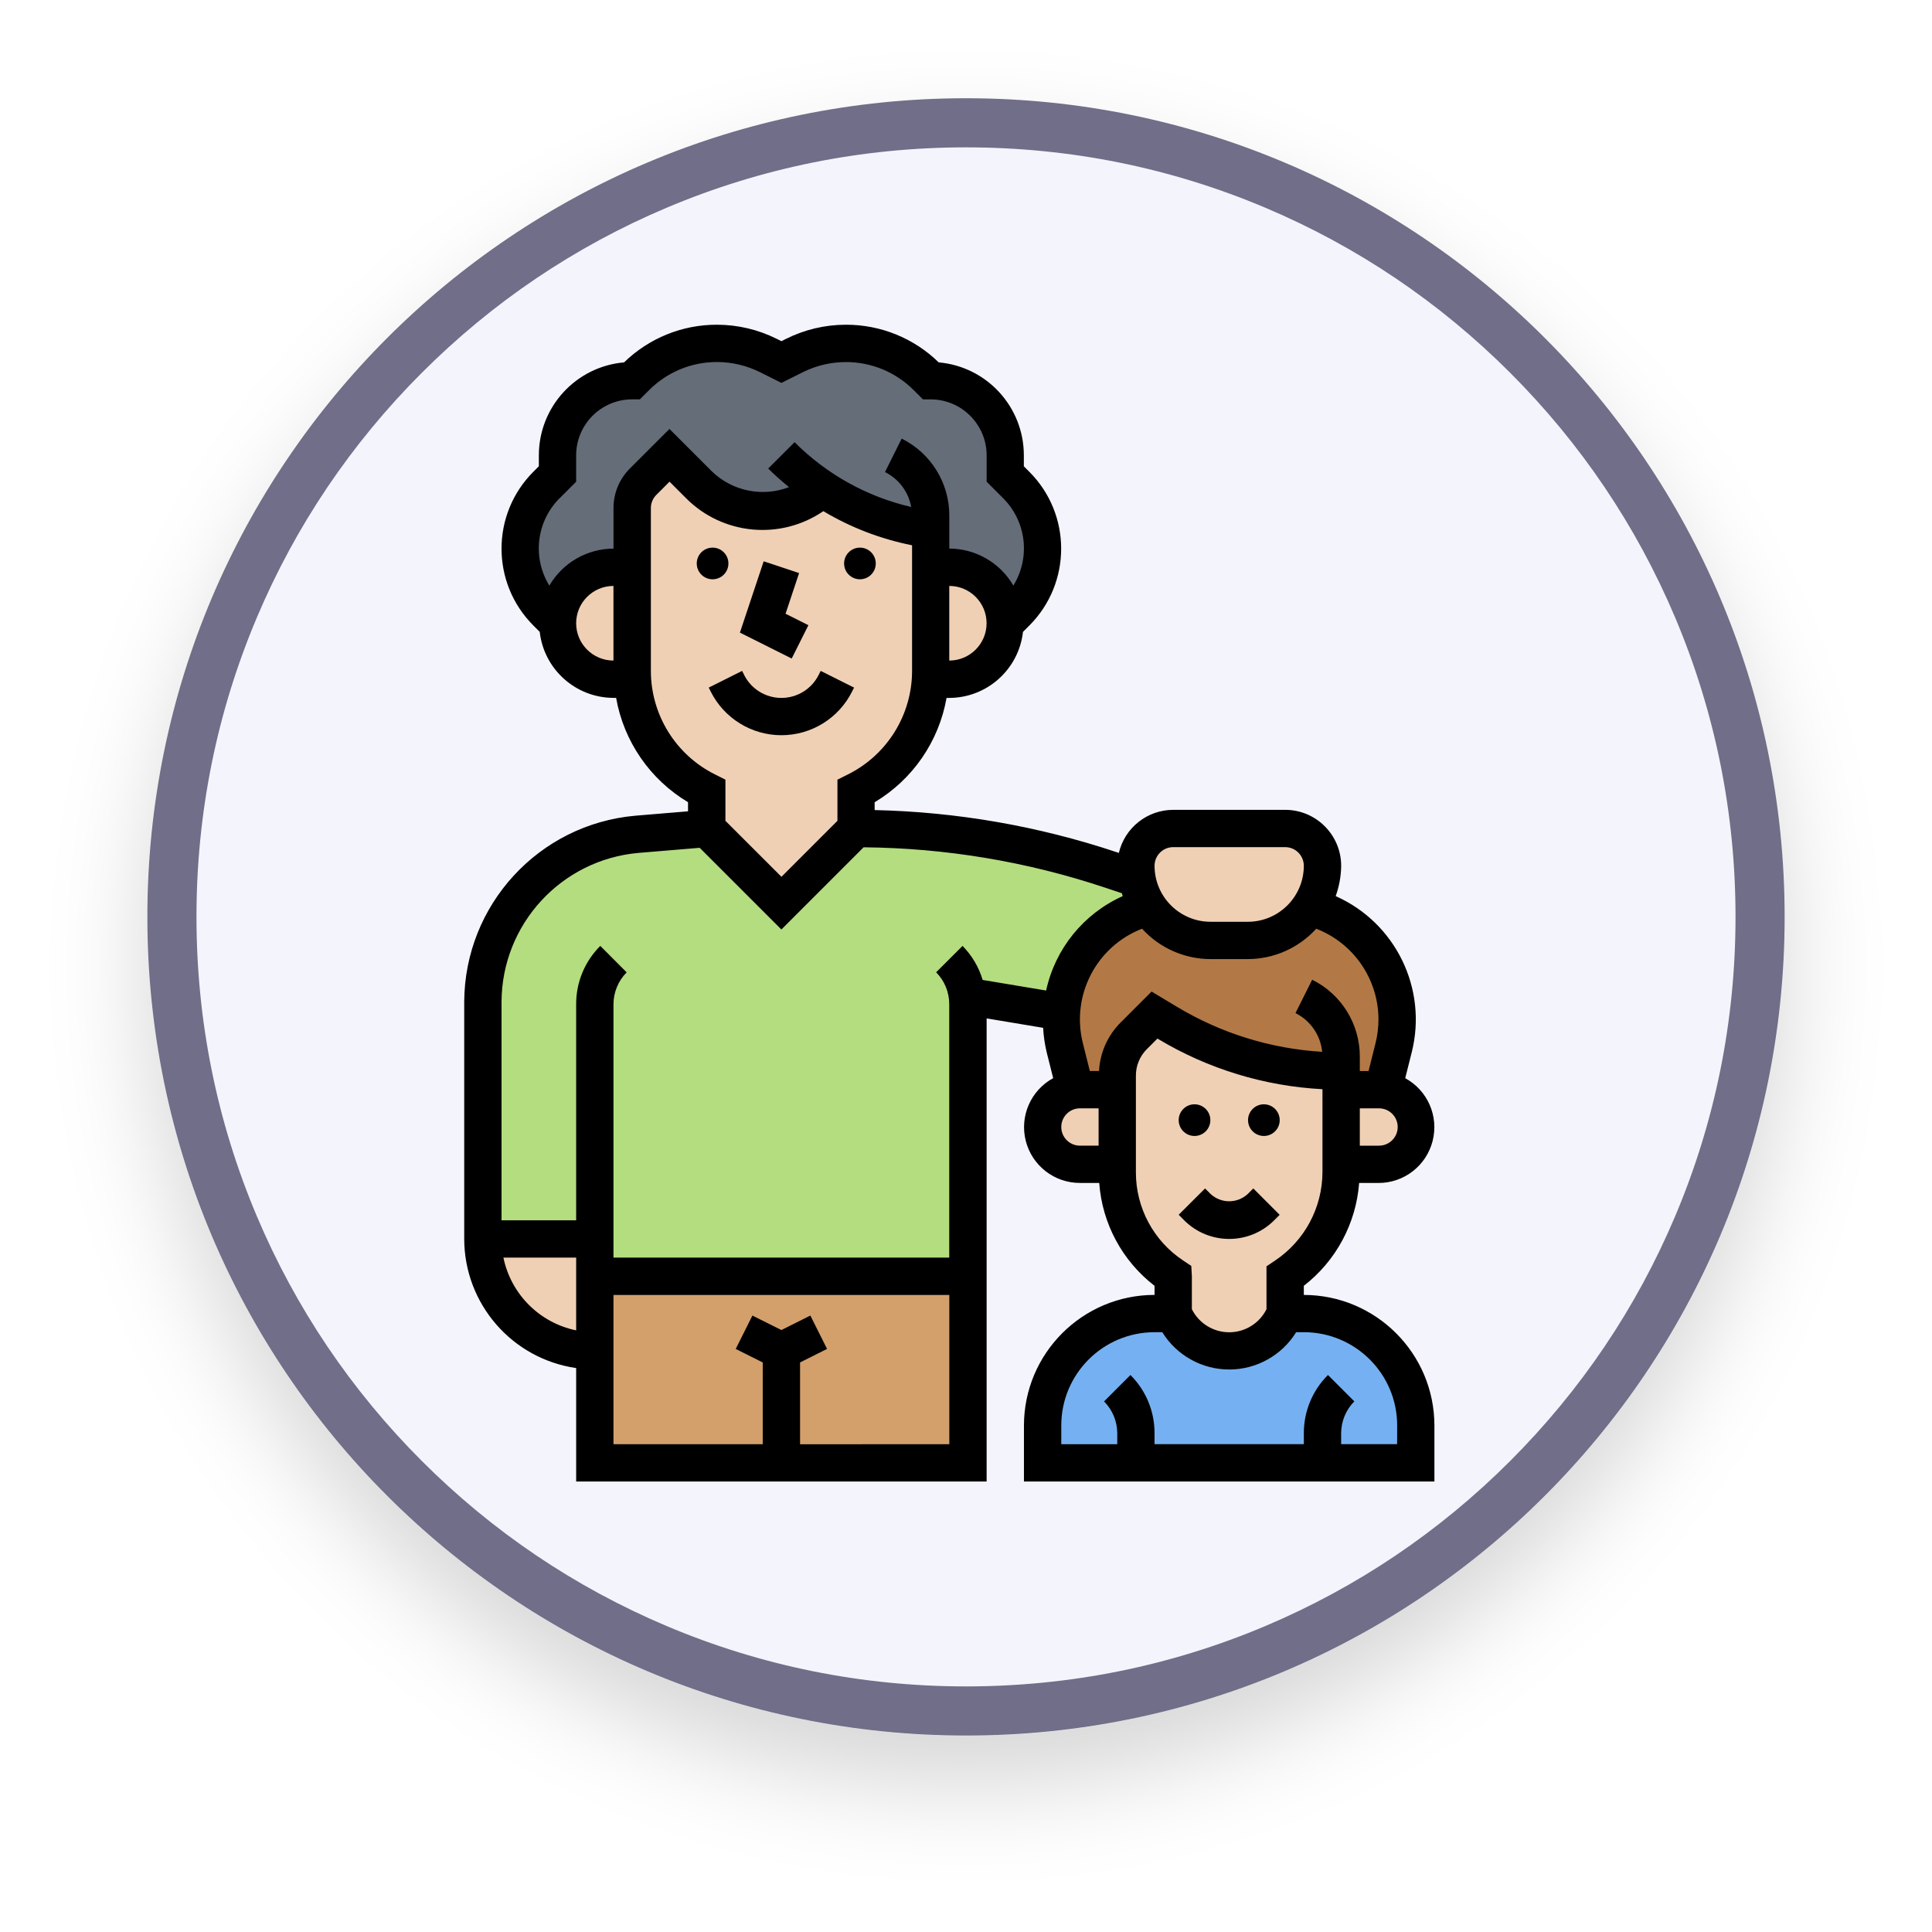
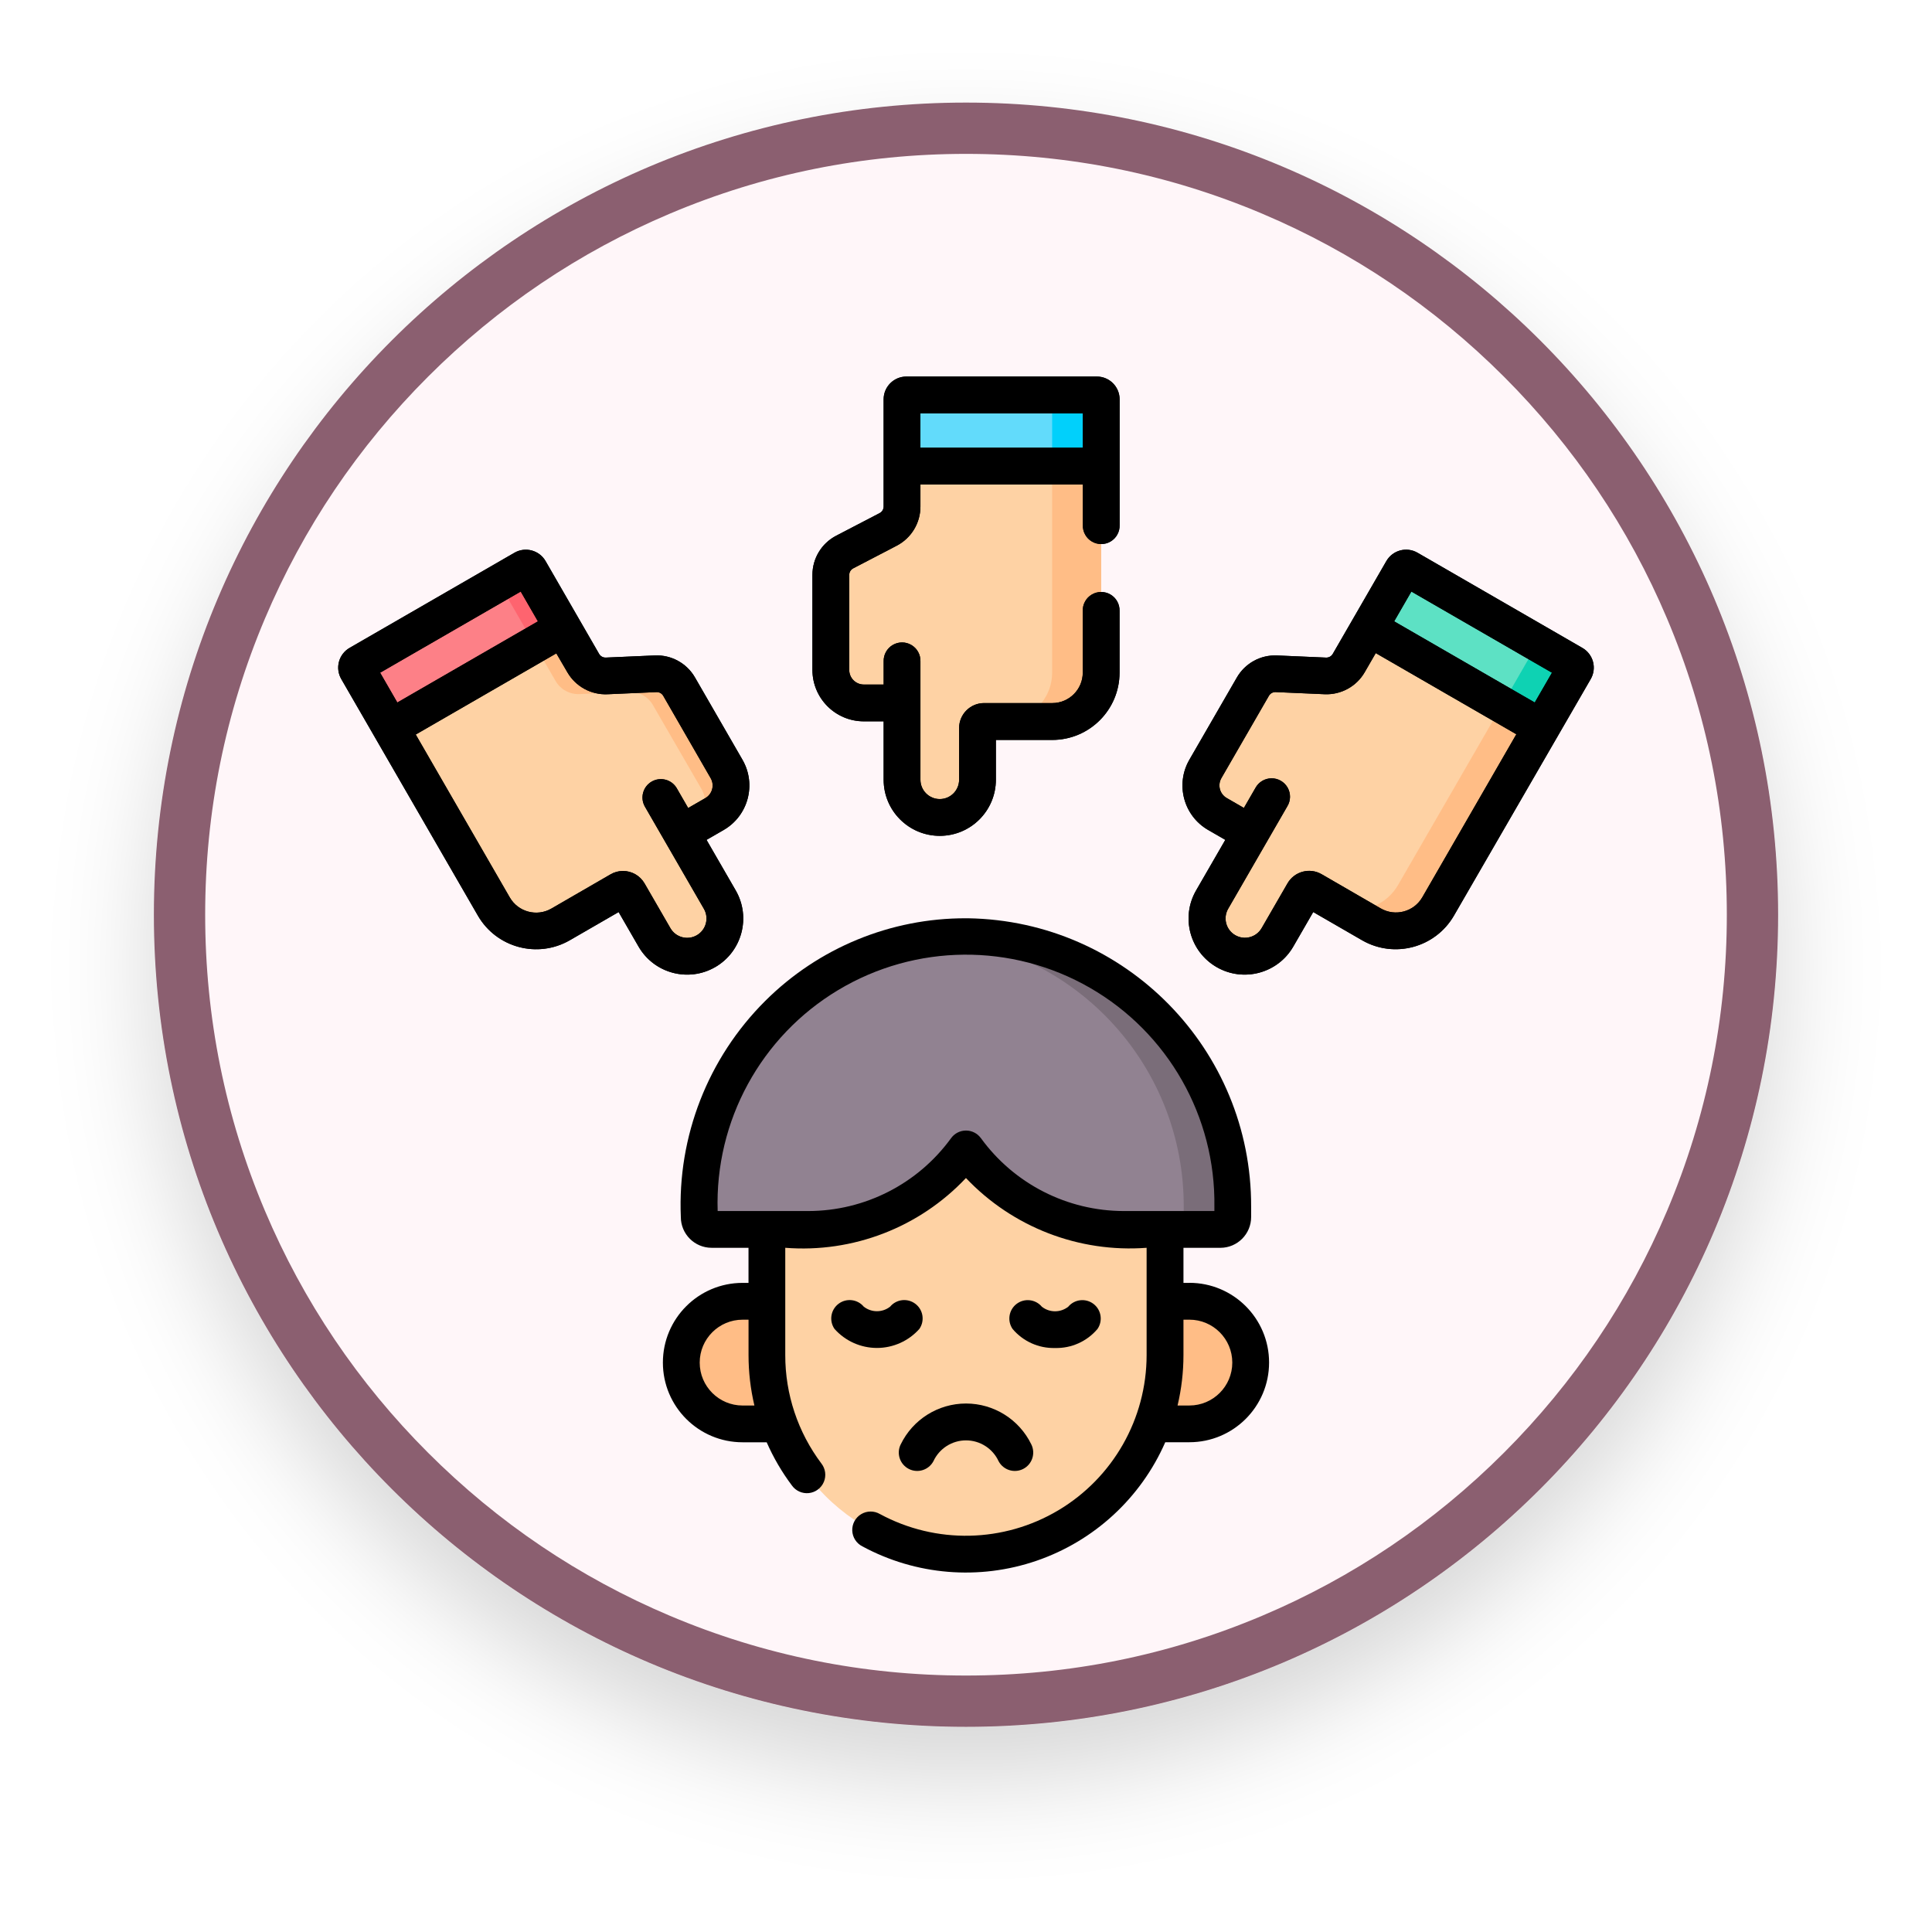
- <svg xmlns="http://www.w3.org/2000/svg" width="118" height="118" viewBox="0 0 118 118">
+ <svg xmlns="http://www.w3.org/2000/svg" width="113" height="113" viewBox="0 0 113 113">
  <defs>
-     <filter id="Path_982547" x="0" y="0" width="118" height="118" filterUnits="userSpaceOnUse">
+     <filter id="Path_982547" x="0" y="0" width="113" height="113" filterUnits="userSpaceOnUse">
      <feOffset dy="3" input="SourceAlpha" />
      <feGaussianBlur stdDeviation="3" result="blur" />
      <feFlood flood-opacity="0.161" />
      <feComposite operator="in" in2="blur" />
      <feComposite in="SourceGraphic" />
    </filter>
  </defs>
-   <g id="Group_1203523" data-name="Group 1203523" transform="translate(-1056.233 -3976.515)">
-     <g id="Group_1203007" data-name="Group 1203007">
-       <g id="Group_1202525" data-name="Group 1202525" transform="translate(1065.233 3982.515)">
-         <g id="Group_1178325" data-name="Group 1178325">
-           <g id="Group_1177679" data-name="Group 1177679">
-             <g id="Group_1172010" data-name="Group 1172010">
-               <g id="Group_1171046" data-name="Group 1171046">
-                 <g id="Group_1148525" data-name="Group 1148525">
-                   <g transform="matrix(1, 0, 0, 1, -9, -6)" filter="url(#Path_982547)">
-                     <g id="Path_982547-2" data-name="Path 982547" transform="translate(9 6)" fill="#f4f4fd">
-                       <path d="M 50 98.5 C 43.452 98.5 37.1 97.218 31.122 94.689 C 25.347 92.247 20.16 88.749 15.705 84.295 C 11.251 79.84 7.753 74.653 5.311 68.878 C 2.782 62.9 1.5 56.548 1.5 50 C 1.5 43.452 2.782 37.1 5.311 31.122 C 7.753 25.347 11.251 20.16 15.705 15.705 C 20.16 11.251 25.347 7.753 31.122 5.311 C 37.1 2.782 43.452 1.5 50 1.5 C 56.548 1.5 62.9 2.782 68.878 5.311 C 74.653 7.753 79.84 11.251 84.295 15.705 C 88.749 20.16 92.247 25.347 94.689 31.122 C 97.218 37.1 98.5 43.452 98.5 50 C 98.5 56.548 97.218 62.9 94.689 68.878 C 92.247 74.653 88.749 79.84 84.295 84.295 C 79.84 88.749 74.653 92.247 68.878 94.689 C 62.9 97.218 56.548 98.5 50 98.5 Z" stroke="none" />
-                       <path d="M 50 3 C 43.654 3 37.499 4.242 31.706 6.692 C 26.11 9.059 21.083 12.449 16.766 16.766 C 12.449 21.083 9.059 26.11 6.692 31.706 C 4.242 37.499 3 43.654 3 50 C 3 56.346 4.242 62.501 6.692 68.294 C 9.059 73.89 12.449 78.917 16.766 83.234 C 21.083 87.551 26.11 90.941 31.706 93.308 C 37.499 95.758 43.654 97 50 97 C 56.346 97 62.501 95.758 68.294 93.308 C 73.89 90.941 78.917 87.551 83.234 83.234 C 87.551 78.917 90.941 73.89 93.308 68.294 C 95.758 62.501 97 56.346 97 50 C 97 43.654 95.758 37.499 93.308 31.706 C 90.941 26.11 87.551 21.083 83.234 16.766 C 78.917 12.449 73.89 9.059 68.294 6.692 C 62.501 4.242 56.346 3 50 3 M 50 0 C 77.614 0 100 22.386 100 50 C 100 77.614 77.614 100 50 100 C 22.386 100 0 77.614 0 50 C 0 22.386 22.386 0 50 0 Z" stroke="none" fill="#6f6e88" />
+   <g id="Group_1203945" data-name="Group 1203945" transform="translate(-1249.51 -4045.893)">
+     <g id="Group_1203777" data-name="Group 1203777">
+       <g id="Group_1203575" data-name="Group 1203575" transform="translate(1258.51 4051.893)">
+         <g id="Group_1177337" data-name="Group 1177337" transform="translate(0 0)">
+           <g id="Group_1176922" data-name="Group 1176922">
+             <g id="Group_1172322" data-name="Group 1172322">
+               <g id="Group_1164700" data-name="Group 1164700">
+                 <g id="Group_1160931" data-name="Group 1160931">
+                   <g id="Group_1160749" data-name="Group 1160749">
+                     <g id="Group_1158891" data-name="Group 1158891">
+                       <g id="Group_1157406" data-name="Group 1157406">
+                         <g id="Group_1155793" data-name="Group 1155793">
+                           <g id="Group_1154704" data-name="Group 1154704">
+                             <g id="Group_1150790" data-name="Group 1150790">
+                               <g id="Group_1154214" data-name="Group 1154214">
+                                 <g id="Group_1152583" data-name="Group 1152583">
+                                   <g id="Group_1146973" data-name="Group 1146973">
+                                     <g id="Group_1146954" data-name="Group 1146954">
+                                       <g transform="matrix(1, 0, 0, 1, -9, -6)" filter="url(#Path_982547)">
+                                         <g id="Path_982547-2" data-name="Path 982547" transform="translate(9 6)" fill="#fff6f9">
+                                           <path d="M 47.5 93.5 C 41.289 93.5 35.265 92.284 29.595 89.886 C 24.118 87.569 19.198 84.252 14.973 80.027 C 10.748 75.802 7.431 70.882 5.114 65.405 C 2.716 59.735 1.5 53.711 1.5 47.5 C 1.5 41.289 2.716 35.265 5.114 29.595 C 7.431 24.118 10.748 19.198 14.973 14.973 C 19.198 10.748 24.118 7.431 29.595 5.114 C 35.265 2.716 41.289 1.5 47.5 1.5 C 53.711 1.5 59.735 2.716 65.405 5.114 C 70.882 7.431 75.802 10.748 80.027 14.973 C 84.252 19.198 87.569 24.118 89.886 29.595 C 92.284 35.265 93.5 41.289 93.5 47.5 C 93.5 53.711 92.284 59.735 89.886 65.405 C 87.569 70.882 84.252 75.802 80.027 80.027 C 75.802 84.252 70.882 87.569 65.405 89.886 C 59.735 92.284 53.711 93.5 47.5 93.5 Z" stroke="none" />
+                                           <path d="M 47.5 3 C 41.491 3 35.664 4.176 30.18 6.496 C 24.881 8.737 20.122 11.946 16.034 16.034 C 11.946 20.121 8.737 24.881 6.496 30.179 C 4.176 35.664 3 41.491 3 47.5 C 3 53.509 4.176 59.336 6.496 64.82 C 8.737 70.119 11.946 74.878 16.034 78.966 C 20.122 83.054 24.881 86.263 30.18 88.504 C 35.664 90.824 41.491 92 47.5 92 C 53.509 92 59.336 90.824 64.821 88.504 C 70.119 86.263 74.878 83.054 78.966 78.966 C 83.054 74.878 86.263 70.119 88.504 64.82 C 90.824 59.336 92 53.509 92 47.5 C 92 41.491 90.824 35.664 88.504 30.179 C 86.263 24.881 83.054 20.121 78.966 16.034 C 74.878 11.946 70.119 8.737 64.821 6.496 C 59.336 4.176 53.509 3 47.5 3 M 47.5 0 C 73.734 0 95 21.266 95 47.5 C 95 73.733 73.734 95 47.5 95 C 21.266 95 7.62939453125e-06 73.733 7.62939453125e-06 47.5 C 7.62939453125e-06 21.266 21.266 0 47.5 0 Z" stroke="none" fill="#8b5e6f" />
+                                         </g>
+                                       </g>
+                                     </g>
+                                   </g>
+                                 </g>
+                               </g>
+                             </g>
+                           </g>
+                         </g>
+                       </g>
                    </g>
                  </g>
                </g>
              </g>
            </g>
          </g>
        </g>
      </g>
-       <g id="parental_5443218" transform="translate(1084.586 3996.348)">
-         <g id="Group_1203005" data-name="Group 1203005" transform="translate(1.14 1.14)">
-           <g id="Group_1202992" data-name="Group 1202992" transform="translate(6.837 56.978)">
-             <path id="Path_1043269" data-name="Path 1043269" d="M7,51H29.791V62.4H7V51Z" transform="translate(-7 -51)" fill="#d3a06c" />
+       <g id="abuso" transform="translate(1269.292 4055.771)">
+         <g id="Group_1203773" data-name="Group 1203773" transform="translate(1.076 13.222)">
+           <path id="Path_1044696" data-name="Path 1044696" d="M169.624,389.242H143.494a3.586,3.586,0,1,0,0,7.171h26.131a3.586,3.586,0,1,0,0-7.171Z" transform="translate(-120.917 -336.231)" fill="#ffbd86" />
+           <path id="Path_1044697" data-name="Path 1044697" d="M174.821,313.958V327.9a11.643,11.643,0,1,0,23.287,0V313.958H174.821Z" transform="translate(-150.822 -271.745)" fill="#fed2a4" />
+           <path id="Path_1044698" data-name="Path 1044698" d="M162.94,240.555a15.6,15.6,0,0,0-15.721,15.6v.8a.725.725,0,0,0,.725.725H153.6a11.387,11.387,0,0,0,9.225-4.708,11.39,11.39,0,0,0,9.225,4.708H177.7a.725.725,0,0,0,.725-.725v-.6A15.729,15.729,0,0,0,162.94,240.555Z" transform="translate(-127.179 -208.87)" fill="#918291" />
+           <path id="Path_1044699" data-name="Path 1044699" d="M247.509,240.555q-.79-.006-1.56.066a15.755,15.755,0,0,1,14.175,15.732v.6a.725.725,0,0,1-.725.725h2.869a.725.725,0,0,0,.725-.725v-.6A15.729,15.729,0,0,0,247.509,240.555Z" transform="translate(-211.748 -208.87)" fill="#7a6d79" />
+           <path id="Path_1044700" data-name="Path 1044700" d="M205.05,48.676v2.363a1.51,1.51,0,0,1-.813,1.339L201.7,53.7a1.51,1.51,0,0,0-.813,1.339V60.6a1.927,1.927,0,0,0,1.927,1.927h2.236v4.491a2.207,2.207,0,0,0,4.413,0V63.994a.384.384,0,0,1,.384-.384h3.991a2.858,2.858,0,0,0,2.858-2.858V48.676Z" transform="translate(-173.149 -44.512)" fill="#fed2a4" />
+           <path id="Path_1044701" data-name="Path 1044701" d="M274.047,48.676V60.752a2.858,2.858,0,0,1-2.858,2.858h2.869a2.858,2.858,0,0,0,2.858-2.858V48.676Z" transform="translate(-233.368 -44.512)" fill="#ffbd86" />
+           <path id="Path_1044702" data-name="Path 1044702" d="M241.561,23.811H229.915V19.9a.256.256,0,0,1,.256-.256h11.134a.256.256,0,0,1,.256.256v3.908Z" transform="translate(-198.014 -19.647)" fill="#62dbfb" />
+           <path id="Path_1044703" data-name="Path 1044703" d="M292.2,19.648h-2.869a.256.256,0,0,1,.256.256v3.908h2.869V19.9A.256.256,0,0,0,292.2,19.648Z" transform="translate(-248.906 -19.648)" fill="#01d0fb" />
+           <path id="Path_1044704" data-name="Path 1044704" d="M430.406,99.565,420.32,93.742l1.954-3.384a.256.256,0,0,1,.35-.094l9.642,5.567a.256.256,0,0,1,.094.35Z" transform="translate(-361.109 -80.107)" fill="#5de1c4" />
+           <path id="Path_1044705" data-name="Path 1044705" d="M9.488,99.565l10.086-5.823-1.954-3.384a.256.256,0,0,0-.35-.094L7.628,95.831a.256.256,0,0,0-.094.35Z" transform="translate(-7.5 -80.106)" fill="#fd8087" />
+           <path id="Path_1044706" data-name="Path 1044706" d="M361.637,114.716l-1.181,2.046a1.51,1.51,0,0,1-1.374.754l-2.858-.125a1.51,1.51,0,0,0-1.374.754l-2.781,4.816a1.927,1.927,0,0,0,.705,2.632l1.937,1.118-2.245,3.889a2.207,2.207,0,1,0,3.822,2.207l1.512-2.618a.384.384,0,0,1,.525-.141l3.457,2a2.858,2.858,0,0,0,3.9-1.046l6.038-10.459Z" transform="translate(-302.427 -101.08)" fill="#fed2a4" />
+           <path id="Path_1044707" data-name="Path 1044707" d="M478.751,122.047l-2.1-1.212a.259.259,0,0,1-.033.1l-2.03,3.517,2.3,1.329,1.954-3.384a.256.256,0,0,0-.094-.35Z" transform="translate(-407.595 -106.322)" fill="#0ed2b3" />
+           <path id="Path_1044708" data-name="Path 1044708" d="M419.472,146.048l-6.083,10.535a2.9,2.9,0,0,1-3.147,1.381l1.589.918a2.858,2.858,0,0,0,3.9-1.046l6.038-10.459Z" transform="translate(-352.478 -127.918)" fill="#ffbd86" />
+           <path id="Path_1044709" data-name="Path 1044709" d="M31.448,114.716l1.181,2.046a1.51,1.51,0,0,0,1.374.754l2.858-.125a1.51,1.51,0,0,1,1.374.754l2.781,4.816a1.927,1.927,0,0,1-.705,2.632l-1.937,1.118,2.245,3.889a2.207,2.207,0,0,1-3.822,2.207l-1.512-2.618a.384.384,0,0,0-.525-.141l-3.457,2A2.858,2.858,0,0,1,27.4,131l-6.038-10.459Z" transform="translate(-19.374 -101.08)" fill="#fed2a4" />
+           <path id="Path_1044710" data-name="Path 1044710" d="M64.324,91.324,66.276,94.7l1.668-.963L65.99,90.357a.256.256,0,0,0-.35-.094l-1.671.965A.26.26,0,0,1,64.324,91.324Z" transform="translate(-55.87 -80.106)" fill="#fe646f" />
+           <path id="Path_1044711" data-name="Path 1044711" d="M80.083,115.734l1.2,2.077a1.533,1.533,0,0,0,1.395.765l2.9-.127a1.533,1.533,0,0,1,1.395.765L89.8,124.1a1.954,1.954,0,0,1,.007,1.94l.779-.45a1.927,1.927,0,0,0,.705-2.633l-2.781-4.816a1.51,1.51,0,0,0-1.374-.754l-2.858.125a1.51,1.51,0,0,1-1.374-.754l-1.181-2.046-1.668.963Z" transform="translate(-69.645 -101.08)" fill="#ffbd86" />
+         </g>
+         <g id="Group_1203776" data-name="Group 1203776" transform="translate(0 12.146)">
+           <path id="Path_1044712" data-name="Path 1044712" d="M196.388,32.312h1.161v3.415a3.282,3.282,0,0,0,6.565,0V33.4h3.3a3.938,3.938,0,0,0,3.933-3.933V25.855a1.076,1.076,0,1,0-2.151,0v3.607a1.784,1.784,0,0,1-1.782,1.782h-3.991a1.461,1.461,0,0,0-1.46,1.46v3.023a1.131,1.131,0,1,1-2.262,0V28.806a1.076,1.076,0,1,0-2.151,0V30.16h-1.161a.853.853,0,0,1-.852-.851V23.748a.433.433,0,0,1,.234-.385l2.538-1.321a2.578,2.578,0,0,0,1.392-2.294V18.461H209.2v2.374a1.076,1.076,0,1,0,2.151,0V13.478a1.333,1.333,0,0,0-1.332-1.332H198.88a1.333,1.333,0,0,0-1.332,1.332v6.27a.433.433,0,0,1-.234.385l-2.538,1.321a2.578,2.578,0,0,0-1.392,2.294v5.561A3.007,3.007,0,0,0,196.388,32.312ZM209.2,14.3V16.31H199.7V14.3Z" transform="translate(-165.648 -12.146)" />
+           <path id="Path_1044713" data-name="Path 1044713" d="M367.7,88.478l-9.643-5.567a1.334,1.334,0,0,0-1.819.488l-3.135,5.43a.434.434,0,0,1-.4.217l-2.858-.125a2.581,2.581,0,0,0-2.352,1.29l-2.781,4.816a3.006,3.006,0,0,0,1.1,4.1l1.005.58-1.708,2.958a3.282,3.282,0,0,0,5.685,3.282l1.166-2.019,2.857,1.65a3.938,3.938,0,0,0,5.373-1.44L368.191,90.3A1.333,1.333,0,0,0,367.7,88.478ZM357.7,85.183l8.223,4.747-1.006,1.743-8.223-4.747Zm.641,17.88a1.782,1.782,0,0,1-2.434.652l-3.457-2a1.461,1.461,0,0,0-1.994.534l-1.512,2.618a1.131,1.131,0,1,1-1.959-1.131l3.46-5.994a1.076,1.076,0,1,0-1.863-1.076l-.677,1.173-1.005-.58a.852.852,0,0,1-.312-1.163l2.78-4.816a.433.433,0,0,1,.376-.217h.019l2.858.125a2.58,2.58,0,0,0,2.352-1.29l.644-1.115,8.223,4.747Z" transform="translate(-294.933 -72.608)" />
+           <path id="Path_1044714" data-name="Path 1044714" d="M22.05,107.149a3.286,3.286,0,0,0,1.2-4.484l-1.708-2.958,1.005-.58a3.006,3.006,0,0,0,1.1-4.1L20.868,90.21a2.577,2.577,0,0,0-2.352-1.29l-2.858.125a.433.433,0,0,1-.4-.217L12.127,83.4a1.333,1.333,0,0,0-1.819-.487L.666,88.477A1.333,1.333,0,0,0,.178,90.3L8.17,104.139a3.938,3.938,0,0,0,5.373,1.44l2.857-1.65,1.166,2.019a3.281,3.281,0,0,0,4.484,1.2ZM10.674,85.183l1.006,1.743L3.457,91.673,2.451,89.93Zm5.978,16.342a1.45,1.45,0,0,0-.727.2l-3.457,2a1.782,1.782,0,0,1-2.434-.652l-5.5-9.527,8.223-4.747L13.4,89.9a2.58,2.58,0,0,0,2.352,1.29l2.858-.125a.432.432,0,0,1,.4.217L21.785,96.1a.852.852,0,0,1-.312,1.163l-1.005.58-.677-1.173a1.076,1.076,0,0,0-1.863,1.076l3.46,5.994a1.131,1.131,0,1,1-1.959,1.131l-1.512-2.618A1.461,1.461,0,0,0,16.652,101.525Z" transform="translate(0 -72.608)" />
+           <g id="Group_1203775" data-name="Group 1203775" transform="translate(0 0)">
+             <path id="Path_1044715" data-name="Path 1044715" d="M196.388,32.312h1.161v3.415a3.282,3.282,0,0,0,6.565,0V33.4h3.3a3.938,3.938,0,0,0,3.933-3.933V25.855a1.076,1.076,0,1,0-2.151,0v3.607a1.784,1.784,0,0,1-1.782,1.782h-3.991a1.461,1.461,0,0,0-1.46,1.46v3.023a1.131,1.131,0,1,1-2.262,0V28.806a1.076,1.076,0,1,0-2.151,0V30.16h-1.161a.853.853,0,0,1-.852-.851V23.748a.433.433,0,0,1,.234-.385l2.538-1.321a2.578,2.578,0,0,0,1.392-2.294V18.461H209.2v2.374a1.076,1.076,0,1,0,2.151,0V13.478a1.333,1.333,0,0,0-1.332-1.332H198.88a1.333,1.333,0,0,0-1.332,1.332v6.27a.433.433,0,0,1-.234.385l-2.538,1.321a2.578,2.578,0,0,0-1.392,2.294v5.561A3.007,3.007,0,0,0,196.388,32.312ZM209.2,14.3V16.31H199.7V14.3Z" transform="translate(-165.648 -12.146)" />
+             <path id="Path_1044716" data-name="Path 1044716" d="M367.7,88.478l-9.643-5.567a1.334,1.334,0,0,0-1.819.488l-3.135,5.43a.434.434,0,0,1-.4.217l-2.858-.125a2.581,2.581,0,0,0-2.352,1.29l-2.781,4.816a3.006,3.006,0,0,0,1.1,4.1l1.005.58-1.708,2.958a3.282,3.282,0,0,0,5.685,3.282l1.166-2.019,2.857,1.65a3.938,3.938,0,0,0,5.373-1.44L368.191,90.3A1.333,1.333,0,0,0,367.7,88.478ZM357.7,85.183l8.223,4.747-1.006,1.743-8.223-4.747Zm.641,17.88a1.782,1.782,0,0,1-2.434.652l-3.457-2a1.461,1.461,0,0,0-1.994.534l-1.512,2.618a1.131,1.131,0,1,1-1.959-1.131l3.46-5.994a1.076,1.076,0,1,0-1.863-1.076l-.677,1.173-1.005-.58a.852.852,0,0,1-.312-1.163l2.78-4.816a.433.433,0,0,1,.376-.217h.019l2.858.125a2.58,2.58,0,0,0,2.352-1.29l.644-1.115,8.223,4.747Z" transform="translate(-294.933 -72.608)" />
+             <path id="Path_1044717" data-name="Path 1044717" d="M22.05,107.149a3.286,3.286,0,0,0,1.2-4.484l-1.708-2.958,1.005-.58a3.006,3.006,0,0,0,1.1-4.1L20.868,90.21a2.577,2.577,0,0,0-2.352-1.29l-2.858.125a.433.433,0,0,1-.4-.217L12.127,83.4a1.333,1.333,0,0,0-1.819-.487L.666,88.477A1.333,1.333,0,0,0,.178,90.3L8.17,104.139a3.938,3.938,0,0,0,5.373,1.44l2.857-1.65,1.166,2.019a3.281,3.281,0,0,0,4.484,1.2ZM10.674,85.183l1.006,1.743L3.457,91.673,2.451,89.93Zm5.978,16.342a1.45,1.45,0,0,0-.727.2l-3.457,2a1.782,1.782,0,0,1-2.434-.652l-5.5-9.527,8.223-4.747L13.4,89.9a2.58,2.58,0,0,0,2.352,1.29l2.858-.125a.432.432,0,0,1,.4.217L21.785,96.1a.852.852,0,0,1-.312,1.163l-1.005.58-.677-1.173a1.076,1.076,0,0,0-1.863,1.076l3.46,5.994a1.131,1.131,0,1,1-1.959,1.131l-1.512-2.618A1.461,1.461,0,0,0,16.652,101.525Z" transform="translate(0 -72.608)" />
+             <g id="Group_1203774" data-name="Group 1203774" transform="translate(18.991 31.685)">
+               <path id="Path_1044718" data-name="Path 1044718" d="M163.2,254.381h-.346v-2.052h2.158a1.8,1.8,0,0,0,1.8-1.8v-.6a16.821,16.821,0,0,0-16.552-16.874h-.127a16.564,16.564,0,0,0-11.748,4.841,16.819,16.819,0,0,0-4.929,12.632,1.8,1.8,0,0,0,1.8,1.8h2.158v2.052h-.346a4.661,4.661,0,1,0,0,9.323h1.409a12.733,12.733,0,0,0,1.476,2.527,1.076,1.076,0,1,0,1.721-1.291,10.514,10.514,0,0,1-2.11-6.338v-6.273a13.112,13.112,0,0,0,10.568-4.081,13.2,13.2,0,0,0,10.567,4.081V258.6A10.574,10.574,0,0,1,145.1,267.9a1.076,1.076,0,1,0-1.025,1.891A12.732,12.732,0,0,0,161.79,263.7h1.41a4.661,4.661,0,0,0,0-9.323Zm-26.13,7.172a2.51,2.51,0,0,1,0-5.02h.346v2.07a12.8,12.8,0,0,0,.343,2.95Zm13.936-15.638a1.076,1.076,0,0,0-1.743,0,10.336,10.336,0,0,1-8.353,4.263h-5.3a14.531,14.531,0,1,1,29.053-.249v.249h-5.3A10.341,10.341,0,0,1,151.006,245.914ZM163.2,261.552h-.691a12.81,12.81,0,0,0,.345-2.95v-2.07h.346a2.51,2.51,0,0,1,0,5.02Z" transform="translate(-132.408 -233.055)" />
+               <path id="Path_1044719" data-name="Path 1044719" d="M228.648,433.321a1.076,1.076,0,0,0,1.916.979,2.1,2.1,0,0,1,3.813,0,1.076,1.076,0,0,0,1.916-.979,4.246,4.246,0,0,0-7.644,0Z" transform="translate(-214.743 -402.544)" />
+               <path id="Path_1044720" data-name="Path 1044720" d="M206.026,390.2a1.076,1.076,0,0,0-1.712-1.3,1.25,1.25,0,0,1-1.542,0,1.076,1.076,0,0,0-1.712,1.3,3.323,3.323,0,0,0,4.966,0Z" transform="translate(-191.025 -366.184)" />
+               <path id="Path_1044721" data-name="Path 1044721" d="M276.173,391.317a3.14,3.14,0,0,0,2.483-1.114,1.076,1.076,0,0,0-1.712-1.3,1.249,1.249,0,0,1-1.542,0,1.076,1.076,0,0,0-1.712,1.3A3.14,3.14,0,0,0,276.173,391.317Z" transform="translate(-253.238 -366.183)" />
+             </g>
          </g>
-           <g id="Group_1202993" data-name="Group 1202993" transform="translate(0 29.628)">
-             <path id="Path_1043270" data-name="Path 1043270" d="M30.594,37.256a3.222,3.222,0,0,1,.034.467V54.349H7.837V52.07H1v-14.5a10.26,10.26,0,0,1,9.4-10.222L14.675,27l4.558,4.558L23.791,27a49.334,49.334,0,0,1,15.543,2.518l1.618.547a4.742,4.742,0,0,0,.684,1.721,7.167,7.167,0,0,0-3.806,2.5,7.082,7.082,0,0,0-1.493,3.931l-5.709-.957Z" transform="translate(-1 -27)" fill="#b4dd7f" />
-           </g>
-           <g id="Group_1202994" data-name="Group 1202994" transform="translate(2.279)">
-             <path id="Path_1043271" data-name="Path 1043271" d="M28.07,12.4l-.957-.194a15.793,15.793,0,0,1-5.652-2.325,5.507,5.507,0,0,1-7.532-.228L12.116,7.837,10.51,9.444a2.286,2.286,0,0,0-.672,1.618v3.612H8.7a3.414,3.414,0,0,0-3.419,3.419l-.672-.672a5.5,5.5,0,0,1,0-7.772l.672-.672V7.837A4.552,4.552,0,0,1,9.837,3.279l.228-.228a7.01,7.01,0,0,1,8.091-1.31l.8.4.8-.4a7.01,7.01,0,0,1,8.091,1.31l.228.228a4.557,4.557,0,0,1,4.558,4.558v1.14l.672.672a5.5,5.5,0,0,1,0,7.772l-.672.672a3.414,3.414,0,0,0-3.419-3.419H28.07Z" transform="translate(-3 -1)" fill="#656d78" />
-           </g>
-           <g id="Group_1202995" data-name="Group 1202995" transform="translate(35.326 34.414)">
-             <path id="Path_1043272" data-name="Path 1043272" d="M49.093,41.228a20.217,20.217,0,0,1-5.493-.752A20.681,20.681,0,0,1,38.507,38.3l-.809-.49-1.276,1.276a3.435,3.435,0,0,0-1,2.416v.866H33.14a2.22,2.22,0,0,0-.285.023l-.638-2.6A6.72,6.72,0,0,1,32,38.071c0-.148,0-.3.011-.444A7.082,7.082,0,0,1,33.5,33.7a7.167,7.167,0,0,1,3.806-2.5,4.538,4.538,0,0,0,3.806,2.051H43.4a4.587,4.587,0,0,0,3.225-1.333A4.448,4.448,0,0,0,47.2,31.2a7.105,7.105,0,0,1,5.31,6.871,6.72,6.72,0,0,1-.217,1.721l-.638,2.575v.023a2.221,2.221,0,0,0-.285-.023H49.093Z" transform="translate(-32 -31.2)" fill="#b27946" />
-           </g>
-           <g id="Group_1202996" data-name="Group 1202996" transform="translate(34.187 59.257)">
-             <path id="Path_1043273" data-name="Path 1043273" d="M48.093,62.116H31V59.837A6.843,6.843,0,0,1,37.837,53h1.14l.125.239a3.678,3.678,0,0,0,6.587,0L45.814,53h1.14a6.843,6.843,0,0,1,6.837,6.837v2.279Z" transform="translate(-31 -53)" fill="#75b1f2" />
-           </g>
-           <g id="Group_1202997" data-name="Group 1202997" transform="translate(52.419 45.582)">
-             <path id="Path_1043274" data-name="Path 1043274" d="M49.564,41.023a2.277,2.277,0,0,1,1.994,2.256,2.3,2.3,0,0,1-2.279,2.279H47V41h2.279A2.219,2.219,0,0,1,49.564,41.023Z" transform="translate(-47 -41)" fill="#f0d0b4" />
-           </g>
-           <g id="Group_1202998" data-name="Group 1202998" transform="translate(38.745 41.024)">
-             <path id="Path_1043275" data-name="Path 1043275" d="M48.675,41.558v5a7.712,7.712,0,0,1-3.419,6.393v2.279l-.125.239a3.678,3.678,0,0,1-6.587,0l-.125-.239V52.954l-.034-.023A7.593,7.593,0,0,1,35,46.606V40.692a3.435,3.435,0,0,1,1-2.416L37.279,37l.809.49a20.681,20.681,0,0,0,5.094,2.177,20.218,20.218,0,0,0,5.493.752Z" transform="translate(-35 -37)" fill="#f0d0b4" />
-           </g>
-           <g id="Group_1202999" data-name="Group 1202999" transform="translate(34.187 45.582)">
-             <path id="Path_1043276" data-name="Path 1043276" d="M35.558,41v4.558H33.279A2.3,2.3,0,0,1,31,43.279a2.277,2.277,0,0,1,1.994-2.256A2.22,2.22,0,0,1,33.279,41Z" transform="translate(-31 -41)" fill="#f0d0b4" />
-           </g>
-           <g id="Group_1203000" data-name="Group 1203000" transform="translate(0 54.698)">
-             <path id="Path_1043277" data-name="Path 1043277" d="M7.837,51.279v4.558A6.843,6.843,0,0,1,1,49H7.837Z" transform="translate(-1 -49)" fill="#f0d0b4" />
-           </g>
-           <g id="Group_1203001" data-name="Group 1203001" transform="translate(39.884 29.628)">
-             <path id="Path_1043278" data-name="Path 1043278" d="M45.116,27A2.286,2.286,0,0,1,47.4,29.279a4.51,4.51,0,0,1-.752,2.507,4.448,4.448,0,0,1-.581.718,4.587,4.587,0,0,1-3.225,1.333H40.558a4.538,4.538,0,0,1-3.806-2.051,4.742,4.742,0,0,1-.684-1.721A4.39,4.39,0,0,1,36,29.279,2.3,2.3,0,0,1,38.279,27Z" transform="translate(-36 -27)" fill="#f0d0b4" />
-           </g>
-           <g id="Group_1203002" data-name="Group 1203002" transform="translate(27.326 13.675)">
-             <path id="Path_1043279" data-name="Path 1043279" d="M24.991,19.837H24.98c.011-.182.023-.353.023-.536V13h1.14a3.419,3.419,0,0,1,0,6.837Z" transform="translate(-24.98 -13)" fill="#f0d0b4" />
-           </g>
-           <g id="Group_1203003" data-name="Group 1203003" transform="translate(9.116 6.837)">
-             <path id="Path_1043280" data-name="Path 1043280" d="M27.233,13.837v6.3c0,.182-.011.353-.023.536a8.239,8.239,0,0,1-4.535,6.837v2.279l-4.558,4.558-4.558-4.558V27.512a8.239,8.239,0,0,1-4.535-6.837C9.011,20.492,9,20.321,9,20.139V10.225a2.286,2.286,0,0,1,.672-1.618L11.279,7l1.812,1.812a5.507,5.507,0,0,0,7.532.228,15.793,15.793,0,0,0,5.652,2.325l.957.194Z" transform="translate(-9 -7)" fill="#f0d0b4" />
-           </g>
-           <g id="Group_1203004" data-name="Group 1203004" transform="translate(4.558 13.675)">
-             <path id="Path_1043281" data-name="Path 1043281" d="M9.558,19.3c0,.182.011.353.023.536H8.419a3.419,3.419,0,1,1,0-6.837h1.14Z" transform="translate(-5 -13)" fill="#f0d0b4" />
-           </g>
-         </g>
-         <g id="Group_1203006" data-name="Group 1203006" transform="translate(0 0)">
-           <circle id="Ellipse_12594" data-name="Ellipse 12594" cx="0.967" cy="0.967" r="0.967" transform="translate(23.202 13.614)" />
-           <circle id="Ellipse_12598" data-name="Ellipse 12598" cx="0.967" cy="0.967" r="0.967" transform="translate(47.873 47.614)" />
-           <circle id="Ellipse_12599" data-name="Ellipse 12599" cx="0.967" cy="0.967" r="0.967" transform="translate(43.637 47.614)" />
-           <circle id="Ellipse_12597" data-name="Ellipse 12597" cx="0.967" cy="0.967" r="0.967" transform="translate(14.202 13.614)" />
-           <path id="Path_1043282" data-name="Path 1043282" d="M15.264,18.794l-.12-.24-2.039,1.02.12.24a4.828,4.828,0,0,0,8.636,0l.12-.24-2.039-1.02-.12.242a2.548,2.548,0,0,1-4.558,0Z" transform="translate(1.829 2.589)" />
-           <path id="Path_1043283" data-name="Path 1043283" d="M18.959,16.582l-1.395-.7.827-2.482-2.163-.72-1.452,4.355,3.163,1.583Z" transform="translate(2.062 1.77)" />
-           <path id="Path_1043284" data-name="Path 1043284" d="M38.627,48.238a3.89,3.89,0,0,0,5.5,0l.334-.334-1.611-1.611-.334.334a1.669,1.669,0,0,1-2.279,0l-.334-.334L38.293,47.9Z" transform="translate(5.344 6.46)" />
-           <path id="Path_1043285" data-name="Path 1043285" d="M51.28,59.257V58.7a8.787,8.787,0,0,0,3.379-6.281h1.179a3.407,3.407,0,0,0,1.635-6.4l.4-1.59a8.242,8.242,0,0,0-4.647-9.53,5.636,5.636,0,0,0,.335-1.851,3.423,3.423,0,0,0-3.419-3.419H43.3a3.419,3.419,0,0,0-3.318,2.631l-.15-.05a50.192,50.192,0,0,0-14.765-2.567v-.477a9.3,9.3,0,0,0,4.392-6.372h.168a4.548,4.548,0,0,0,4.5-4.033l.387-.387a6.643,6.643,0,0,0,0-9.393l-.334-.334V7.977A5.7,5.7,0,0,0,28.981,2.3,8.094,8.094,0,0,0,23.306,0a8.184,8.184,0,0,0-3.644.86l-.289.145L19.083.86A8.184,8.184,0,0,0,15.439,0,8.094,8.094,0,0,0,9.764,2.3,5.7,5.7,0,0,0,4.558,7.977v.668l-.334.334a6.641,6.641,0,0,0,0,9.392l.387.387a4.548,4.548,0,0,0,4.5,4.033h.166a9.305,9.305,0,0,0,4.392,6.372v.556l-3.226.269A11.463,11.463,0,0,0,0,41.344V55.838a7.982,7.982,0,0,0,6.837,7.886v6.928h25.07V42.368l3.451.575a8.347,8.347,0,0,0,.214,1.484l.4,1.59a3.407,3.407,0,0,0,1.635,6.4h1.177A8.721,8.721,0,0,0,42.163,58.7v.555a7.986,7.986,0,0,0-7.977,7.977v3.419h25.07V67.233A7.986,7.986,0,0,0,51.28,59.257Zm4.558-9.116H54.7V47.861h1.14a1.14,1.14,0,1,1,0,2.279ZM43.3,31.907H50.14a1.141,1.141,0,0,1,1.14,1.14,3.423,3.423,0,0,1-3.419,3.419H45.582a3.423,3.423,0,0,1-3.419-3.419A1.141,1.141,0,0,1,43.3,31.907Zm-13.675-11.4V15.954a2.279,2.279,0,0,1,0,4.558ZM5.836,10.59l1-1V7.977a3.423,3.423,0,0,1,3.419-3.419h.472l.56-.56a5.833,5.833,0,0,1,4.151-1.72,5.9,5.9,0,0,1,2.626.62l1.308.654L20.681,2.9a5.9,5.9,0,0,1,2.626-.62A5.835,5.835,0,0,1,27.457,4l.56.56h.472a3.423,3.423,0,0,1,3.419,3.419V9.588l1,1a4.33,4.33,0,0,1,.632,5.344,4.541,4.541,0,0,0-3.913-2.26v-2.01a5.233,5.233,0,0,0-2.909-4.706L25.7,9a2.96,2.96,0,0,1,1.6,2.132,14.774,14.774,0,0,1-7.123-3.958L18.566,8.783c.4.4.832.777,1.271,1.137a4.476,4.476,0,0,1-4.689-.941L12.535,6.366,10.118,8.783a3.394,3.394,0,0,0-1,2.418v2.474A4.541,4.541,0,0,0,5.2,15.934a4.33,4.33,0,0,1,.632-5.344Zm1,7.643a2.281,2.281,0,0,1,2.279-2.279v4.558a2.281,2.281,0,0,1-2.279-2.279ZM11.4,21.114V11.2a1.134,1.134,0,0,1,.334-.807l.806-.806,1,1a6.588,6.588,0,0,0,8.393.8,17.057,17.057,0,0,0,5.379,2.075l.041.009v7.644a7.069,7.069,0,0,1-3.928,6.356l-.63.315V30.3l-3.419,3.419L15.954,30.3V27.785l-.63-.315A7.07,7.07,0,0,1,11.4,21.114ZM10.638,32.26l3.743-.312,4.991,4.99,5.021-5.021a47.912,47.912,0,0,1,14.721,2.455l1.051.35c.018.059.035.119.055.177a8.227,8.227,0,0,0-4.679,5.766l-3.877-.646a4.985,4.985,0,0,0-1.228-2.079L28.824,39.55a2.776,2.776,0,0,1,.8,1.945V56.978H9.116V41.5a2.772,2.772,0,0,1,.806-1.945L8.311,37.939A4.994,4.994,0,0,0,6.837,41.5V54.7H2.279V41.344a9.17,9.17,0,0,1,8.359-9.084ZM2.394,56.978H6.837v4.443a5.715,5.715,0,0,1-4.443-4.443Zm18.118,11.4V63.38l1.649-.825-1.02-2.039-1.769.885-1.77-.884-1.02,2.039,1.65.824v4.994H9.116V59.257H29.628v9.116ZM36.466,49a1.141,1.141,0,0,1,1.14-1.14h1.14V50.14h-1.14A1.141,1.141,0,0,1,36.466,49Zm2.306-3.419H38.21l-.427-1.708A5.943,5.943,0,0,1,41.4,36.89a5.667,5.667,0,0,0,4.18,1.855h2.279a5.667,5.667,0,0,0,4.18-1.855,5.951,5.951,0,0,1,3.8,5.539,6.01,6.01,0,0,1-.178,1.446l-.427,1.707H54.7v-.871a5.233,5.233,0,0,0-2.909-4.706l-1.02,2.039A2.963,2.963,0,0,1,52.4,44.408a19.446,19.446,0,0,1-8.843-2.734l-1.575-.946-1.906,1.906A4.509,4.509,0,0,0,38.772,45.582Zm2.252,6.19V45.859a2.266,2.266,0,0,1,.668-1.612l.648-.648.049.03a21.717,21.717,0,0,0,10.03,3.063v5.038a6.523,6.523,0,0,1-2.912,5.439l-.507.34v2.62a2.548,2.548,0,0,1-4.558,0v-2.01l-.035-.634-.507-.338a6.442,6.442,0,0,1-2.876-5.373Zm15.954,16.6H53.559v-.668a2.772,2.772,0,0,1,.806-1.945l-1.611-1.611a4.994,4.994,0,0,0-1.473,3.557v.668H42.163v-.668a4.994,4.994,0,0,0-1.473-3.557L39.079,65.76a2.772,2.772,0,0,1,.806,1.945v.668H36.466v-1.14a5.7,5.7,0,0,1,5.7-5.7h.469a4.807,4.807,0,0,0,8.177,0h.469a5.7,5.7,0,0,1,5.7,5.7Z" transform="translate(0 0)" />
        </g>
      </g>
    </g>
  </g>
</svg>
